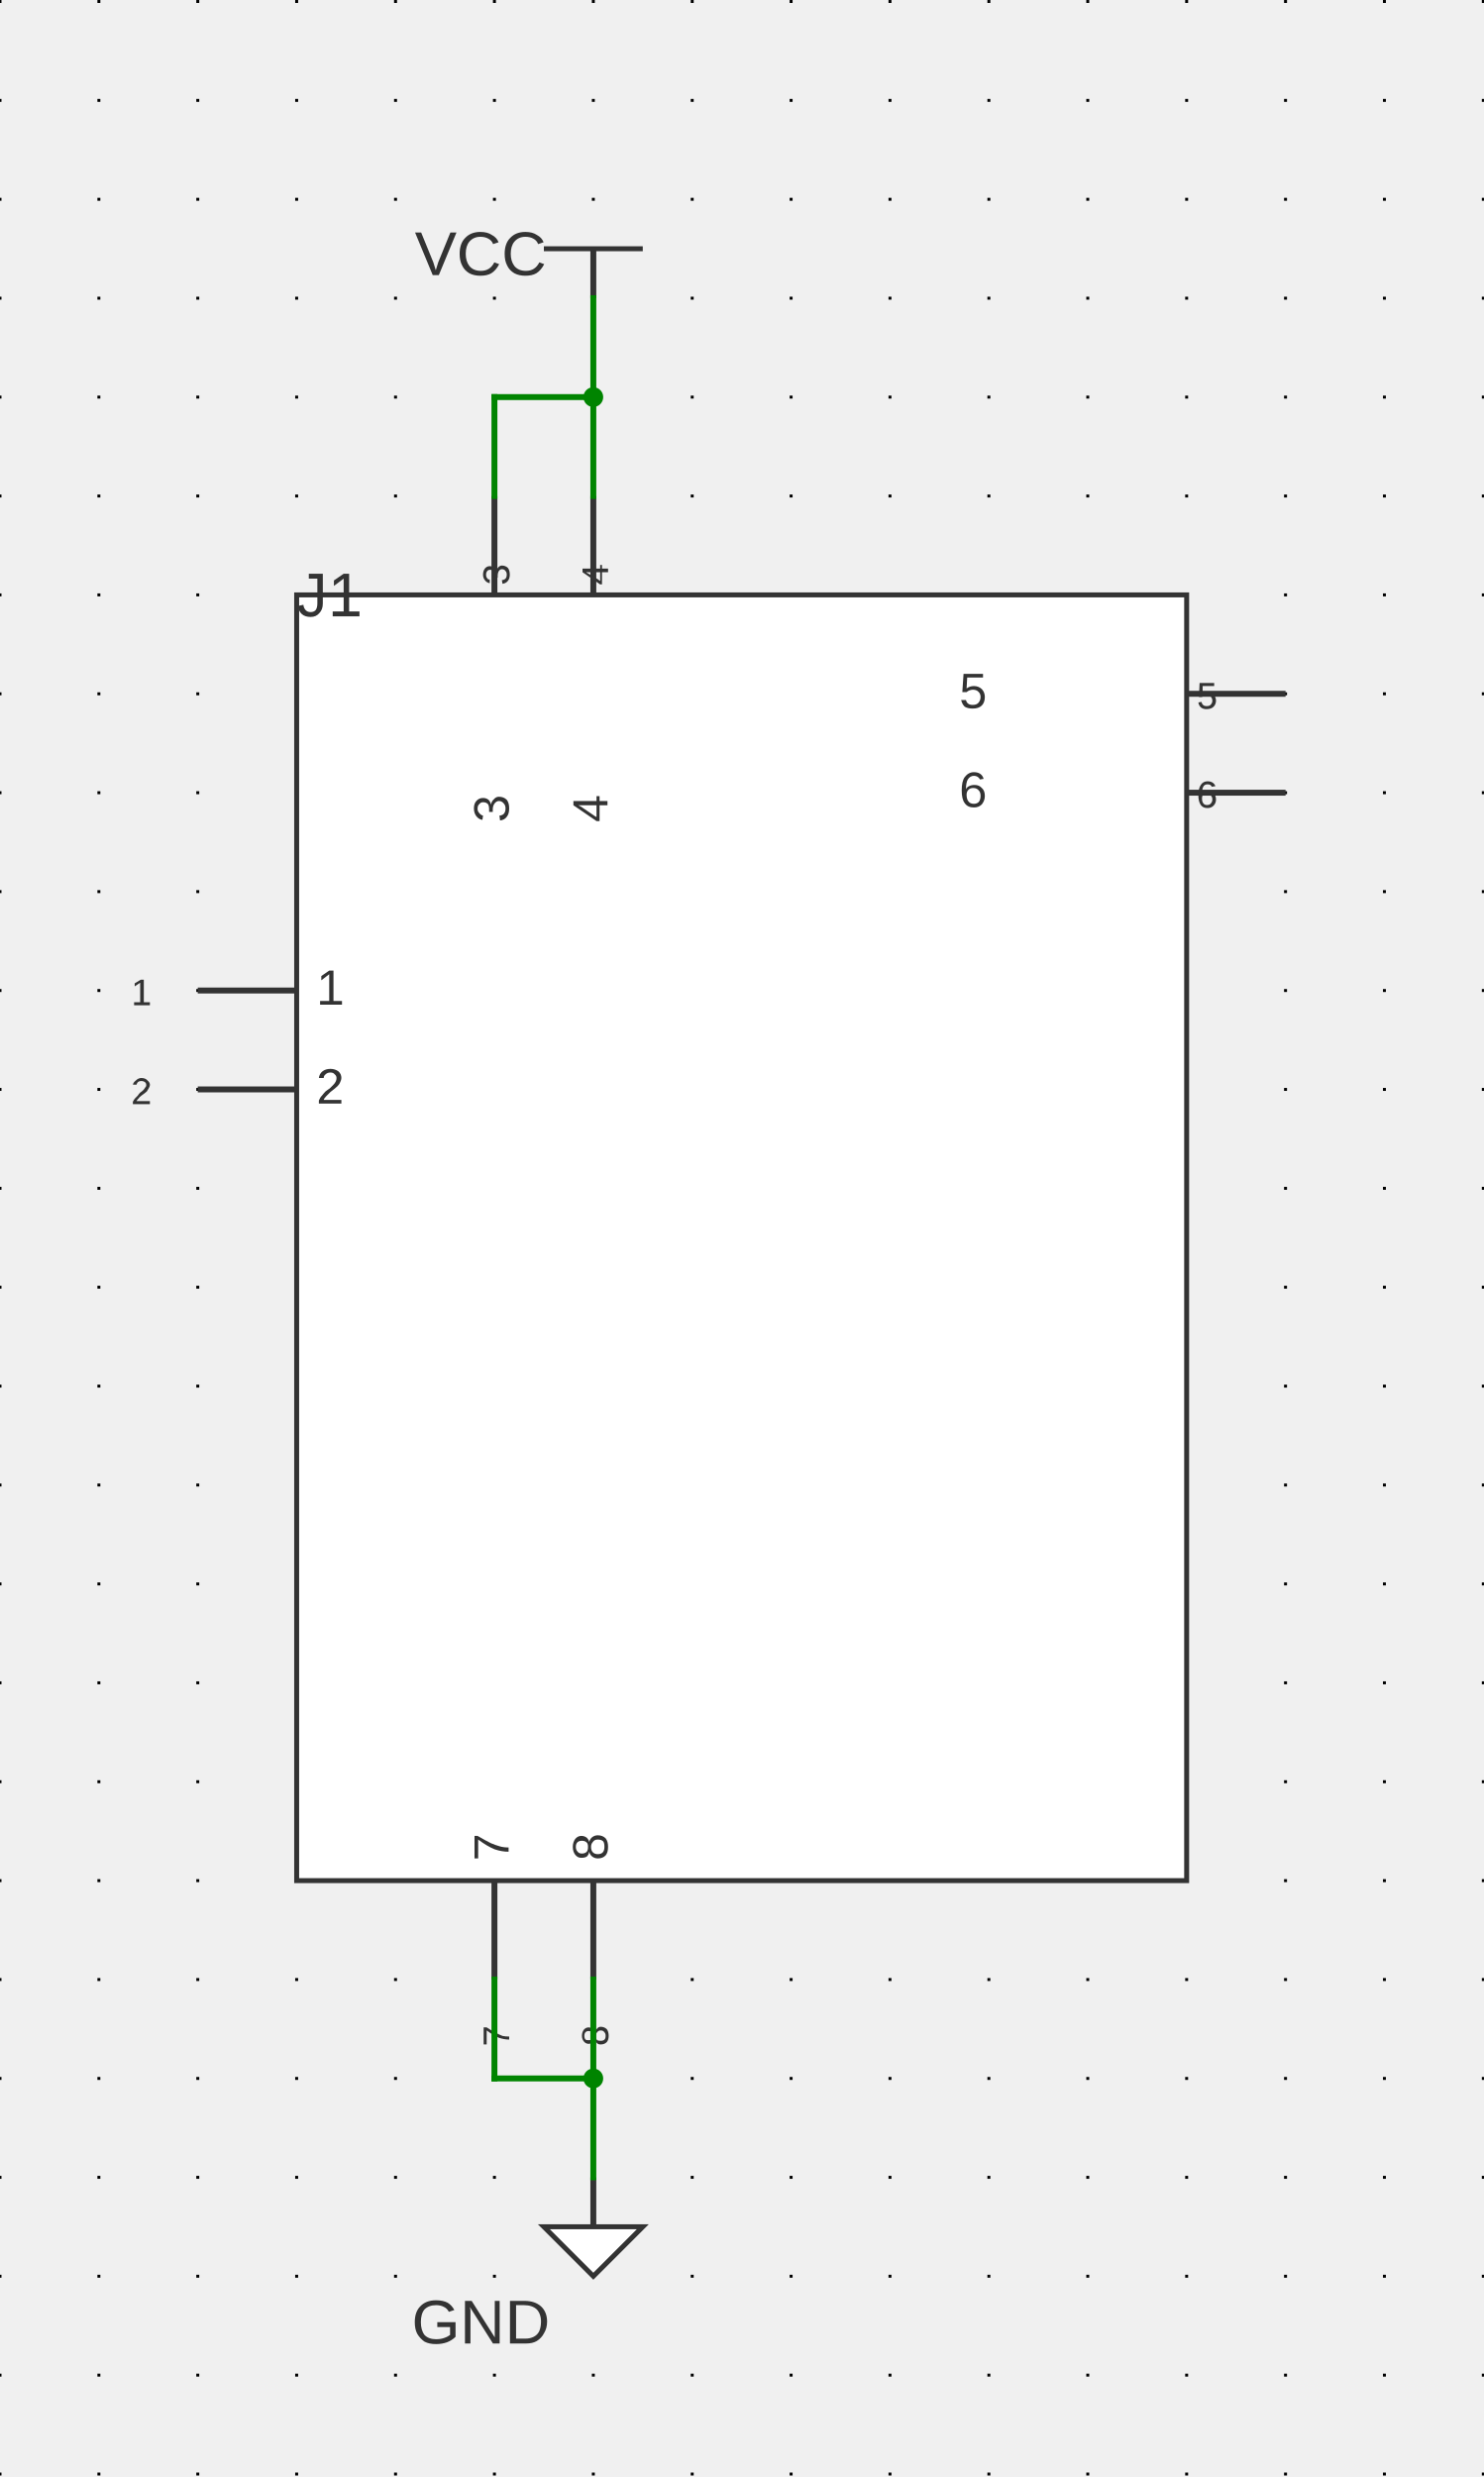
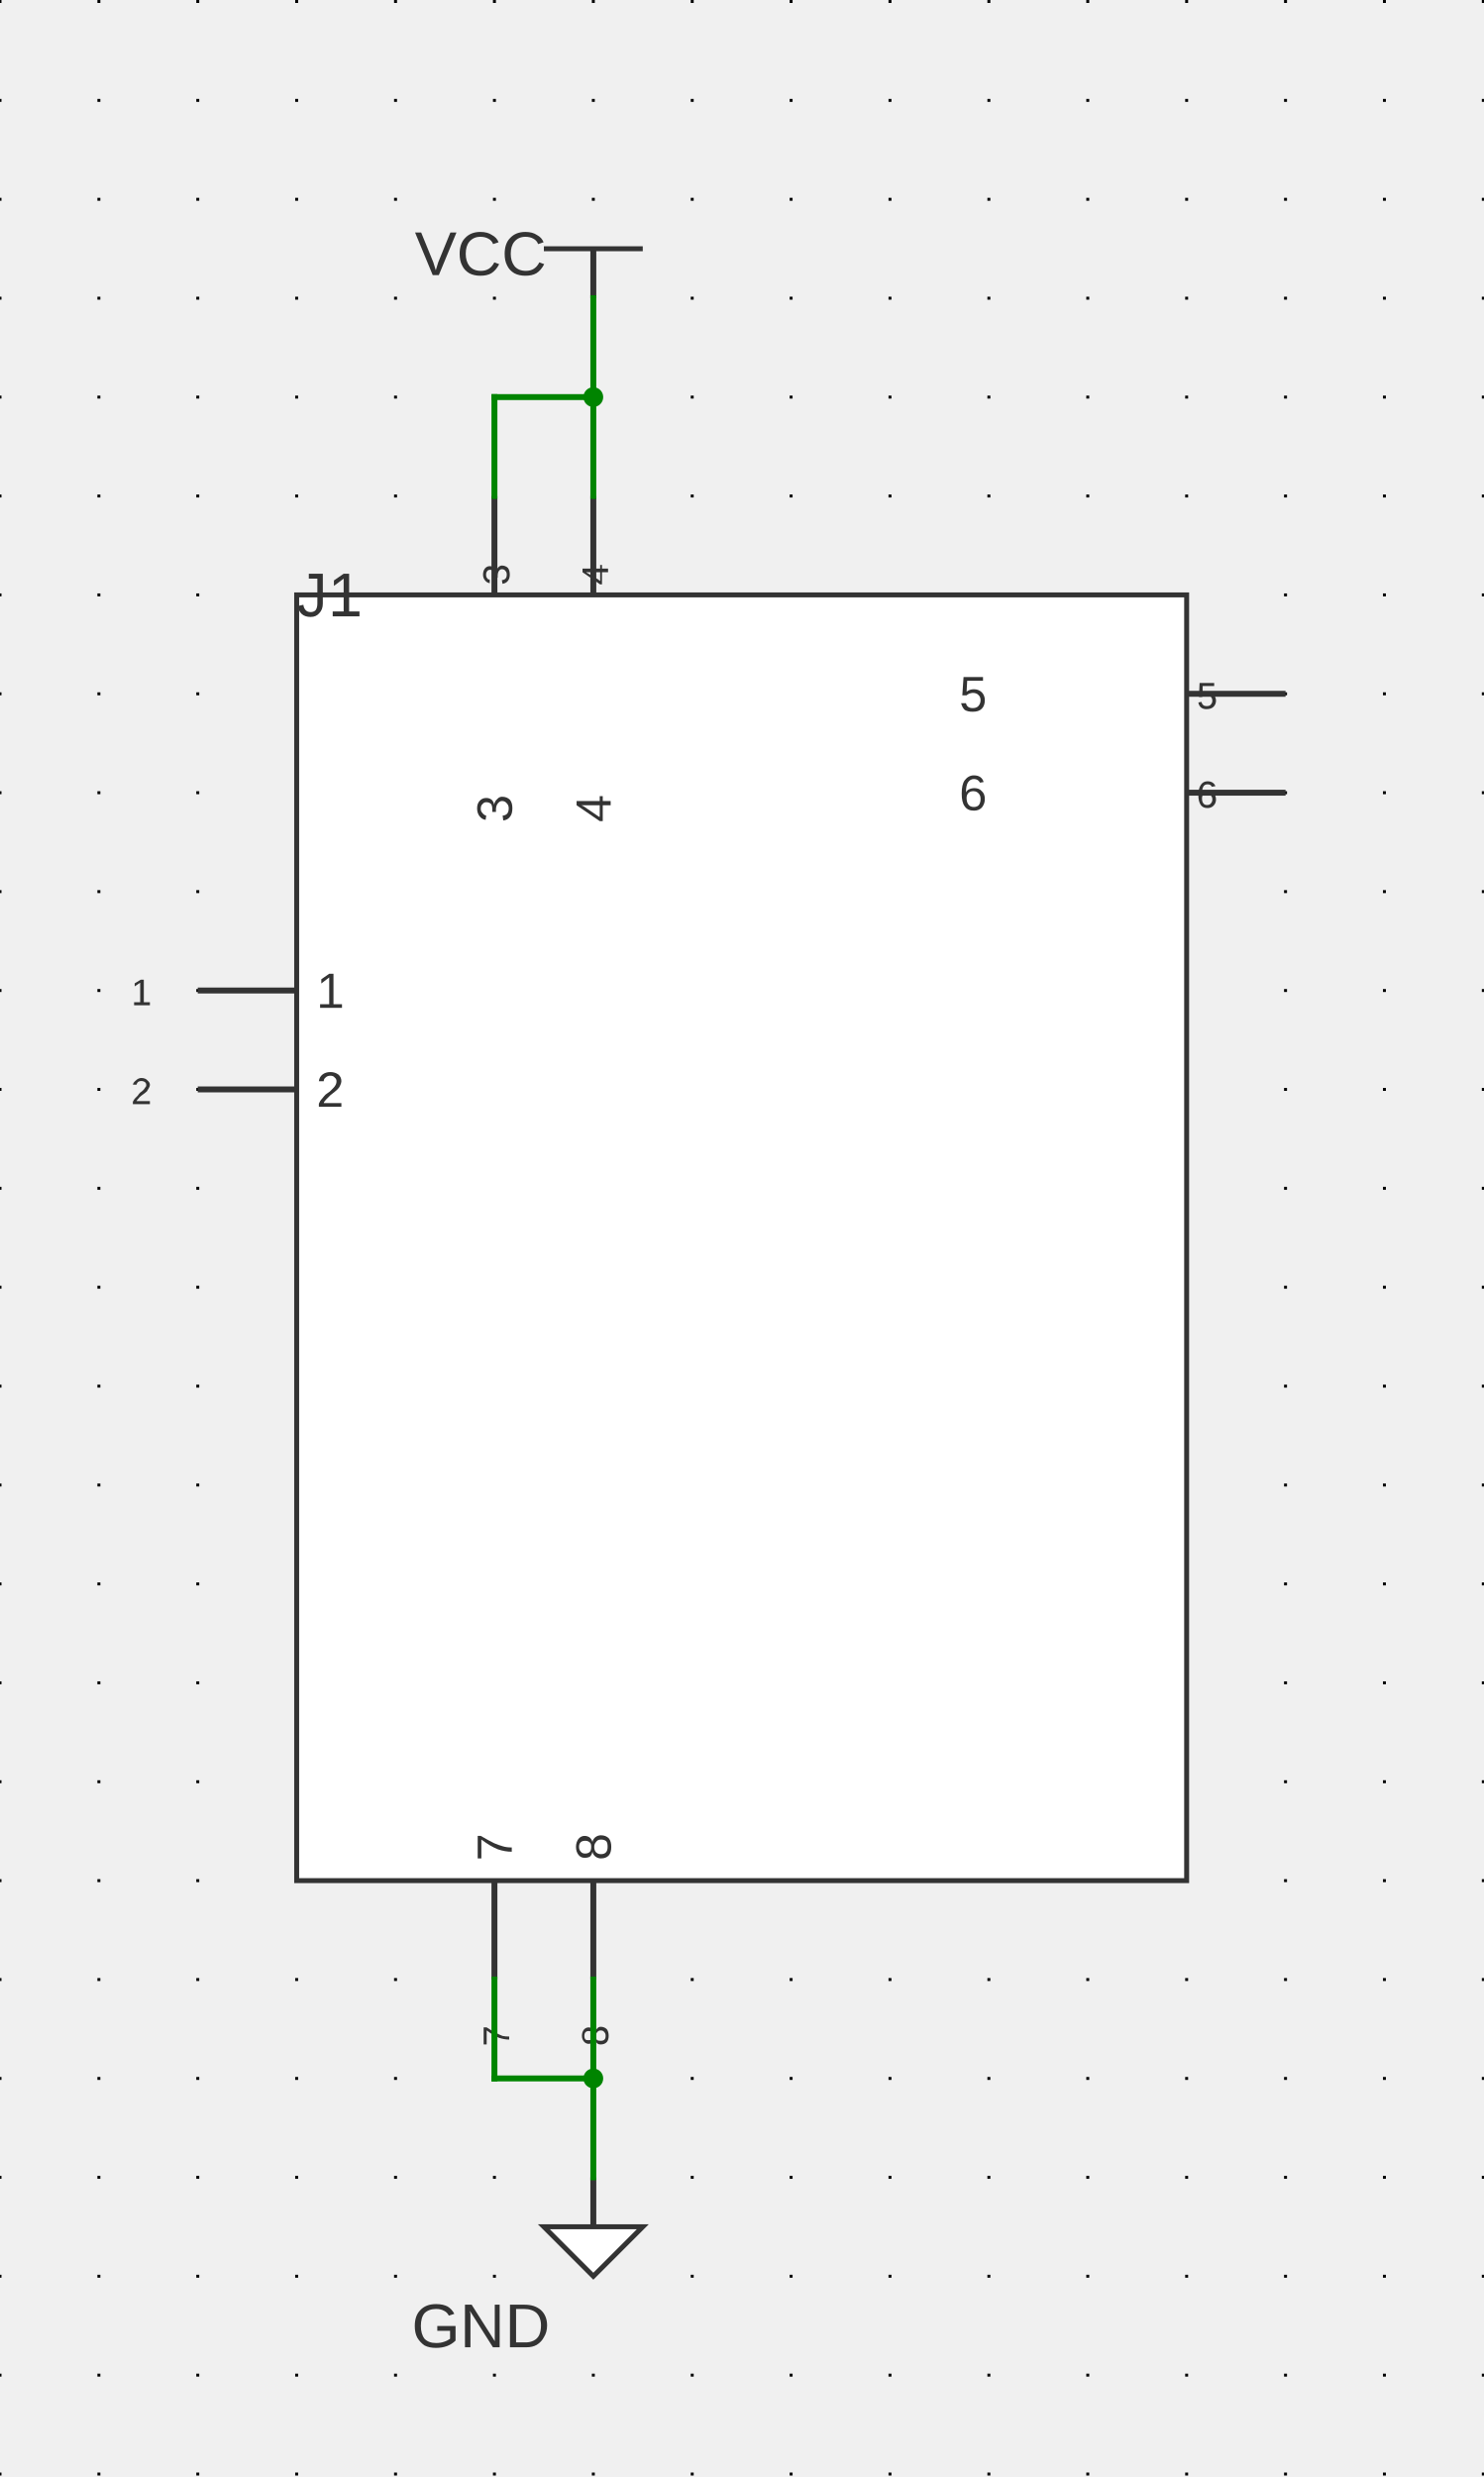
<svg xmlns="http://www.w3.org/2000/svg" xmlns:ns1="http://svgjs.dev/svgjs" version="1.1" width="359.976" height="601.04" viewBox="-2.54 -2.578 38.1 63.614">
  <g id="sheet-0" class="sheet" transform="matrix(1,0,0,1,0,0)">
    <g class="sheet-elements" transform="matrix(1,0,0,1,0,0)">
      <g transform="matrix(1,0,0,1,0,0)" class="grid">
        <path d="M -2.54 -2.578 L -2.54 61.036 M 0 -2.578 L 0 61.036 M 2.54 -2.578 L 2.54 61.036 M 5.08 -2.578 L 5.08 61.036 M 7.62 -2.578 L 7.62 61.036 M 10.16 -2.578 L 10.16 61.036 M 12.7 -2.578 L 12.7 61.036 M 15.24 -2.578 L 15.24 61.036 M 17.78 -2.578 L 17.78 61.036 M 20.32 -2.578 L 20.32 61.036 M 22.86 -2.578 L 22.86 61.036 M 25.4 -2.578 L 25.4 61.036 M 27.94 -2.578 L 27.94 61.036 M 30.48 -2.578 L 30.48 61.036 M 33.02 -2.578 L 33.02 61.036 M 35.56 -2.578 L 35.56 61.036" stroke-dasharray="0.076,2.464" stroke-width="0.076" stroke="#000000" />
      </g>
      <g transform="matrix(1,0,0,1,12.7,3.81)">
        <g>
          <path d="M -1.27 0 L 1.27 0" stroke-width="0.127" stroke="#333333" fill="none" />
          <path d="M 0 1.27 L 0 0" stroke-width="0.152" stroke="#333333" />
          <g transform="matrix(1,0,0,1,0,-0.381)">
            <text fill="#333333" font-family="Arial" font-size="1.6" text-anchor="middle" dominant-baseline="text-top" font-weight="regular" xml:space="preserve" transform="matrix(1,0,0,1,0,0)" ns1:data="{&quot;leading&quot;:&quot;1.3&quot;}">
              <tspan dy="0" x="0" ns1:data="{&quot;newLined&quot;:true}">VCC</tspan>
            </text>
          </g>
        </g>
      </g>
      <g transform="matrix(1,0,0,1,16.51,29.21)">
        <g>
          <path d="M -11.43 -16.51 L 11.43 -16.51 L 11.43 16.51 L -11.43 16.51 Z" stroke-width="0.127" stroke="#333333" fill="#ffffff" />
          <path d="M -13.97 -6.35 L -11.43 -6.35" stroke-width="0.152" stroke="#333333" />
          <path d="M -13.97 -3.81 L -11.43 -3.81" stroke-width="0.152" stroke="#333333" />
          <path d="M 13.97 -13.97 L 11.43 -13.97" stroke-width="0.152" stroke="#333333" />
          <path d="M 13.97 -11.43 L 11.43 -11.43" stroke-width="0.152" stroke="#333333" />
          <path d="M -6.35 -19.05 L -6.35 -16.51" stroke-width="0.152" stroke="#333333" />
          <path d="M -3.81 -19.05 L -3.81 -16.51" stroke-width="0.152" stroke="#333333" />
          <path d="M -6.35 19.05 L -6.35 16.51" stroke-width="0.152" stroke="#333333" />
          <path d="M -3.81 19.05 L -3.81 16.51" stroke-width="0.152" stroke="#333333" />
          <g transform="matrix(1,0,0,1,-10.922,-6.35)">
-             <text fill="#333333" font-family="Arial" font-size="1.28" text-anchor="start" dominant-baseline="middle" font-weight="regular" xml:space="preserve" transform="matrix(1,0,0,1,0,0)" ns1:data="{&quot;leading&quot;:&quot;1.3&quot;}">
+             <text fill="#333333" font-family="Arial" font-size="1.28" text-anchor="start" dominant-baseline="central" font-weight="regular" xml:space="preserve" transform="matrix(1,0,0,1,0,0)" ns1:data="{&quot;leading&quot;:&quot;1.3&quot;}">
              <tspan dy="0" x="0" ns1:data="{&quot;newLined&quot;:true}">1</tspan>
            </text>
          </g>
          <g transform="matrix(1,0,0,1,-11.684,-6.604)">
            <text fill="#333333" font-family="Arial" font-size="0.96" text-anchor="end" dominant-baseline="text-top" font-weight="regular" xml:space="preserve" transform="matrix(1,0,0,1,0,0)" ns1:data="{&quot;leading&quot;:&quot;1.3&quot;}">
              <tspan dy="0" x="0" ns1:data="{&quot;newLined&quot;:true}">1</tspan>
            </text>
          </g>
          <g transform="matrix(1,0,0,1,-10.922,-3.81)">
-             <text fill="#333333" font-family="Arial" font-size="1.28" text-anchor="start" dominant-baseline="middle" font-weight="regular" xml:space="preserve" transform="matrix(1,0,0,1,0,0)" ns1:data="{&quot;leading&quot;:&quot;1.3&quot;}">
+             <text fill="#333333" font-family="Arial" font-size="1.28" text-anchor="start" dominant-baseline="central" font-weight="regular" xml:space="preserve" transform="matrix(1,0,0,1,0,0)" ns1:data="{&quot;leading&quot;:&quot;1.3&quot;}">
              <tspan dy="0" x="0" ns1:data="{&quot;newLined&quot;:true}">2</tspan>
            </text>
          </g>
          <g transform="matrix(1,0,0,1,-11.684,-4.064)">
            <text fill="#333333" font-family="Arial" font-size="0.96" text-anchor="end" dominant-baseline="text-top" font-weight="regular" xml:space="preserve" transform="matrix(1,0,0,1,0,0)" ns1:data="{&quot;leading&quot;:&quot;1.3&quot;}">
              <tspan dy="0" x="0" ns1:data="{&quot;newLined&quot;:true}">2</tspan>
            </text>
          </g>
          <g transform="matrix(1,0,0,1,10.922,-13.97)">
-             <text fill="#333333" font-family="Arial" font-size="1.28" text-anchor="end" dominant-baseline="middle" font-weight="regular" xml:space="preserve" transform="matrix(1,0,0,1,0,0)" ns1:data="{&quot;leading&quot;:&quot;1.3&quot;}">
+             <text fill="#333333" font-family="Arial" font-size="1.28" text-anchor="end" dominant-baseline="central" font-weight="regular" xml:space="preserve" transform="matrix(1,0,0,1,0,0)" ns1:data="{&quot;leading&quot;:&quot;1.3&quot;}">
              <tspan dy="0" x="0" ns1:data="{&quot;newLined&quot;:true}">5</tspan>
            </text>
          </g>
          <g transform="matrix(1,0,0,1,11.684,-14.224)">
            <text fill="#333333" font-family="Arial" font-size="0.96" text-anchor="start" dominant-baseline="text-top" font-weight="regular" xml:space="preserve" transform="matrix(1,0,0,1,0,0)" ns1:data="{&quot;leading&quot;:&quot;1.3&quot;}">
              <tspan dy="0" x="0" ns1:data="{&quot;newLined&quot;:true}">5</tspan>
            </text>
          </g>
          <g transform="matrix(1,0,0,1,10.922,-11.43)">
-             <text fill="#333333" font-family="Arial" font-size="1.28" text-anchor="end" dominant-baseline="middle" font-weight="regular" xml:space="preserve" transform="matrix(1,0,0,1,0,0)" ns1:data="{&quot;leading&quot;:&quot;1.3&quot;}">
+             <text fill="#333333" font-family="Arial" font-size="1.28" text-anchor="end" dominant-baseline="central" font-weight="regular" xml:space="preserve" transform="matrix(1,0,0,1,0,0)" ns1:data="{&quot;leading&quot;:&quot;1.3&quot;}">
              <tspan dy="0" x="0" ns1:data="{&quot;newLined&quot;:true}">6</tspan>
            </text>
          </g>
          <g transform="matrix(1,0,0,1,11.684,-11.684)">
            <text fill="#333333" font-family="Arial" font-size="0.96" text-anchor="start" dominant-baseline="text-top" font-weight="regular" xml:space="preserve" transform="matrix(1,0,0,1,0,0)" ns1:data="{&quot;leading&quot;:&quot;1.3&quot;}">
              <tspan dy="0" x="0" ns1:data="{&quot;newLined&quot;:true}">6</tspan>
            </text>
          </g>
          <g transform="matrix(1,0,0,1,-6.35,-16.002)">
-             <text fill="#333333" font-family="Arial" font-size="1.28" text-anchor="end" dominant-baseline="middle" font-weight="regular" xml:space="preserve" transform="matrix(6.123233995736766e-17,-1,1,6.123233995736766e-17,0,0)" ns1:data="{&quot;leading&quot;:&quot;1.3&quot;}">
+             <text fill="#333333" font-family="Arial" font-size="1.28" text-anchor="end" dominant-baseline="central" font-weight="regular" xml:space="preserve" transform="matrix(6.123233995736766e-17,-1,1,6.123233995736766e-17,0,0)" ns1:data="{&quot;leading&quot;:&quot;1.3&quot;}">
              <tspan dy="0" x="0" ns1:data="{&quot;newLined&quot;:true}">3</tspan>
            </text>
          </g>
          <g transform="matrix(1,0,0,1,-6.604,-16.764)">
            <text fill="#333333" font-family="Arial" font-size="0.96" text-anchor="start" dominant-baseline="text-top" font-weight="regular" xml:space="preserve" transform="matrix(6.123233995736766e-17,-1,1,6.123233995736766e-17,0,0)" ns1:data="{&quot;leading&quot;:&quot;1.3&quot;}">
              <tspan dy="0" x="0" ns1:data="{&quot;newLined&quot;:true}">3</tspan>
            </text>
          </g>
          <g transform="matrix(1,0,0,1,-3.81,-16.002)">
-             <text fill="#333333" font-family="Arial" font-size="1.28" text-anchor="end" dominant-baseline="middle" font-weight="regular" xml:space="preserve" transform="matrix(6.123233995736766e-17,-1,1,6.123233995736766e-17,0,0)" ns1:data="{&quot;leading&quot;:&quot;1.3&quot;}">
+             <text fill="#333333" font-family="Arial" font-size="1.28" text-anchor="end" dominant-baseline="central" font-weight="regular" xml:space="preserve" transform="matrix(6.123233995736766e-17,-1,1,6.123233995736766e-17,0,0)" ns1:data="{&quot;leading&quot;:&quot;1.3&quot;}">
              <tspan dy="0" x="0" ns1:data="{&quot;newLined&quot;:true}">4</tspan>
            </text>
          </g>
          <g transform="matrix(1,0,0,1,-4.064,-16.764)">
            <text fill="#333333" font-family="Arial" font-size="0.96" text-anchor="start" dominant-baseline="text-top" font-weight="regular" xml:space="preserve" transform="matrix(6.123233995736766e-17,-1,1,6.123233995736766e-17,0,0)" ns1:data="{&quot;leading&quot;:&quot;1.3&quot;}">
              <tspan dy="0" x="0" ns1:data="{&quot;newLined&quot;:true}">4</tspan>
            </text>
          </g>
          <g transform="matrix(1,0,0,1,-6.35,16.002)">
-             <text fill="#333333" font-family="Arial" font-size="1.28" text-anchor="start" dominant-baseline="middle" font-weight="regular" xml:space="preserve" transform="matrix(6.123233995736766e-17,-1,1,6.123233995736766e-17,0,0)" ns1:data="{&quot;leading&quot;:&quot;1.3&quot;}">
+             <text fill="#333333" font-family="Arial" font-size="1.28" text-anchor="start" dominant-baseline="central" font-weight="regular" xml:space="preserve" transform="matrix(6.123233995736766e-17,-1,1,6.123233995736766e-17,0,0)" ns1:data="{&quot;leading&quot;:&quot;1.3&quot;}">
              <tspan dy="0" x="0" ns1:data="{&quot;newLined&quot;:true}">7</tspan>
            </text>
          </g>
          <g transform="matrix(1,0,0,1,-6.604,16.764)">
            <text fill="#333333" font-family="Arial" font-size="0.96" text-anchor="end" dominant-baseline="text-top" font-weight="regular" xml:space="preserve" transform="matrix(6.123233995736766e-17,-1,1,6.123233995736766e-17,0,0)" ns1:data="{&quot;leading&quot;:&quot;1.3&quot;}">
              <tspan dy="0" x="0" ns1:data="{&quot;newLined&quot;:true}">7</tspan>
            </text>
          </g>
          <g transform="matrix(1,0,0,1,-3.81,16.002)">
-             <text fill="#333333" font-family="Arial" font-size="1.28" text-anchor="start" dominant-baseline="middle" font-weight="regular" xml:space="preserve" transform="matrix(6.123233995736766e-17,-1,1,6.123233995736766e-17,0,0)" ns1:data="{&quot;leading&quot;:&quot;1.3&quot;}">
+             <text fill="#333333" font-family="Arial" font-size="1.28" text-anchor="start" dominant-baseline="central" font-weight="regular" xml:space="preserve" transform="matrix(6.123233995736766e-17,-1,1,6.123233995736766e-17,0,0)" ns1:data="{&quot;leading&quot;:&quot;1.3&quot;}">
              <tspan dy="0" x="0" ns1:data="{&quot;newLined&quot;:true}">8</tspan>
            </text>
          </g>
          <g transform="matrix(1,0,0,1,-4.064,16.764)">
            <text fill="#333333" font-family="Arial" font-size="0.96" text-anchor="end" dominant-baseline="text-top" font-weight="regular" xml:space="preserve" transform="matrix(6.123233995736766e-17,-1,1,6.123233995736766e-17,0,0)" ns1:data="{&quot;leading&quot;:&quot;1.3&quot;}">
              <tspan dy="0" x="0" ns1:data="{&quot;newLined&quot;:true}">8</tspan>
            </text>
          </g>
          <g transform="matrix(1,0,0,1,-11.43,-17.018)">
            <text fill="#333333" font-family="Arial" font-size="1.6" text-anchor="start" dominant-baseline="text-top" font-weight="regular" xml:space="preserve" transform="matrix(1,0,0,1,0,0)" ns1:data="{&quot;leading&quot;:&quot;1.3&quot;}">
              <tspan dy="0" x="0" ns1:data="{&quot;newLined&quot;:true}">J1</tspan>
            </text>
          </g>
        </g>
      </g>
      <g transform="matrix(1,0,0,1,12.7,54.61)">
        <g>
          <path d="M -1.27 0 L 1.27 0 L 0 1.27 Z" stroke-width="0.127" stroke="#333333" fill="#ffffff" />
          <path d="M 0 -1.27 L 0 0" stroke-width="0.152" stroke="#333333" />
          <g transform="matrix(1,0,0,1,0,2.54)">
-             <text fill="#333333" font-family="Arial" font-size="1.6" text-anchor="middle" dominant-baseline="middle" font-weight="regular" xml:space="preserve" transform="matrix(1,0,0,1,0,0)" ns1:data="{&quot;leading&quot;:&quot;1.3&quot;}">
+             <text fill="#333333" font-family="Arial" font-size="1.6" text-anchor="middle" dominant-baseline="central" font-weight="regular" xml:space="preserve" transform="matrix(1,0,0,1,0,0)" ns1:data="{&quot;leading&quot;:&quot;1.3&quot;}">
              <tspan dy="0" x="0" ns1:data="{&quot;newLined&quot;:true}">GND</tspan>
            </text>
          </g>
        </g>
      </g>
      <g>
        <line x1="12.7" y1="5.08" x2="12.7" y2="7.62" stroke-linecap="square" stroke-width="0.152" stroke="#008400" fill="none" />
        <line x1="12.7" y1="7.62" x2="12.7" y2="10.16" stroke-linecap="square" stroke-width="0.152" stroke="#008400" fill="none" />
        <line x1="12.7" y1="7.62" x2="10.16" y2="7.62" stroke-linecap="square" stroke-width="0.152" stroke="#008400" fill="none" />
        <line x1="10.16" y1="7.62" x2="10.16" y2="10.16" stroke-linecap="square" stroke-width="0.152" stroke="#008400" fill="none" />
        <circle r="0.254" cx="0.254" cy="0.254" transform="matrix(1,0,0,1,12.446,7.366)" fill="#008400" stroke="none" />
        <line x1="12.7" y1="48.26" x2="12.7" y2="50.8" stroke-linecap="square" stroke-width="0.152" stroke="#008400" fill="none" />
        <line x1="12.7" y1="50.8" x2="10.16" y2="50.8" stroke-linecap="square" stroke-width="0.152" stroke="#008400" fill="none" />
        <line x1="10.16" y1="50.8" x2="10.16" y2="48.26" stroke-linecap="square" stroke-width="0.152" stroke="#008400" fill="none" />
        <line x1="12.7" y1="50.8" x2="12.7" y2="53.34" stroke-linecap="square" stroke-width="0.152" stroke="#008400" fill="none" />
        <circle r="0.254" cx="0.254" cy="0.254" transform="matrix(1,0,0,1,12.446,50.546)" fill="#008400" stroke="none" />
      </g>
      <g />
    </g>
  </g>
</svg>
